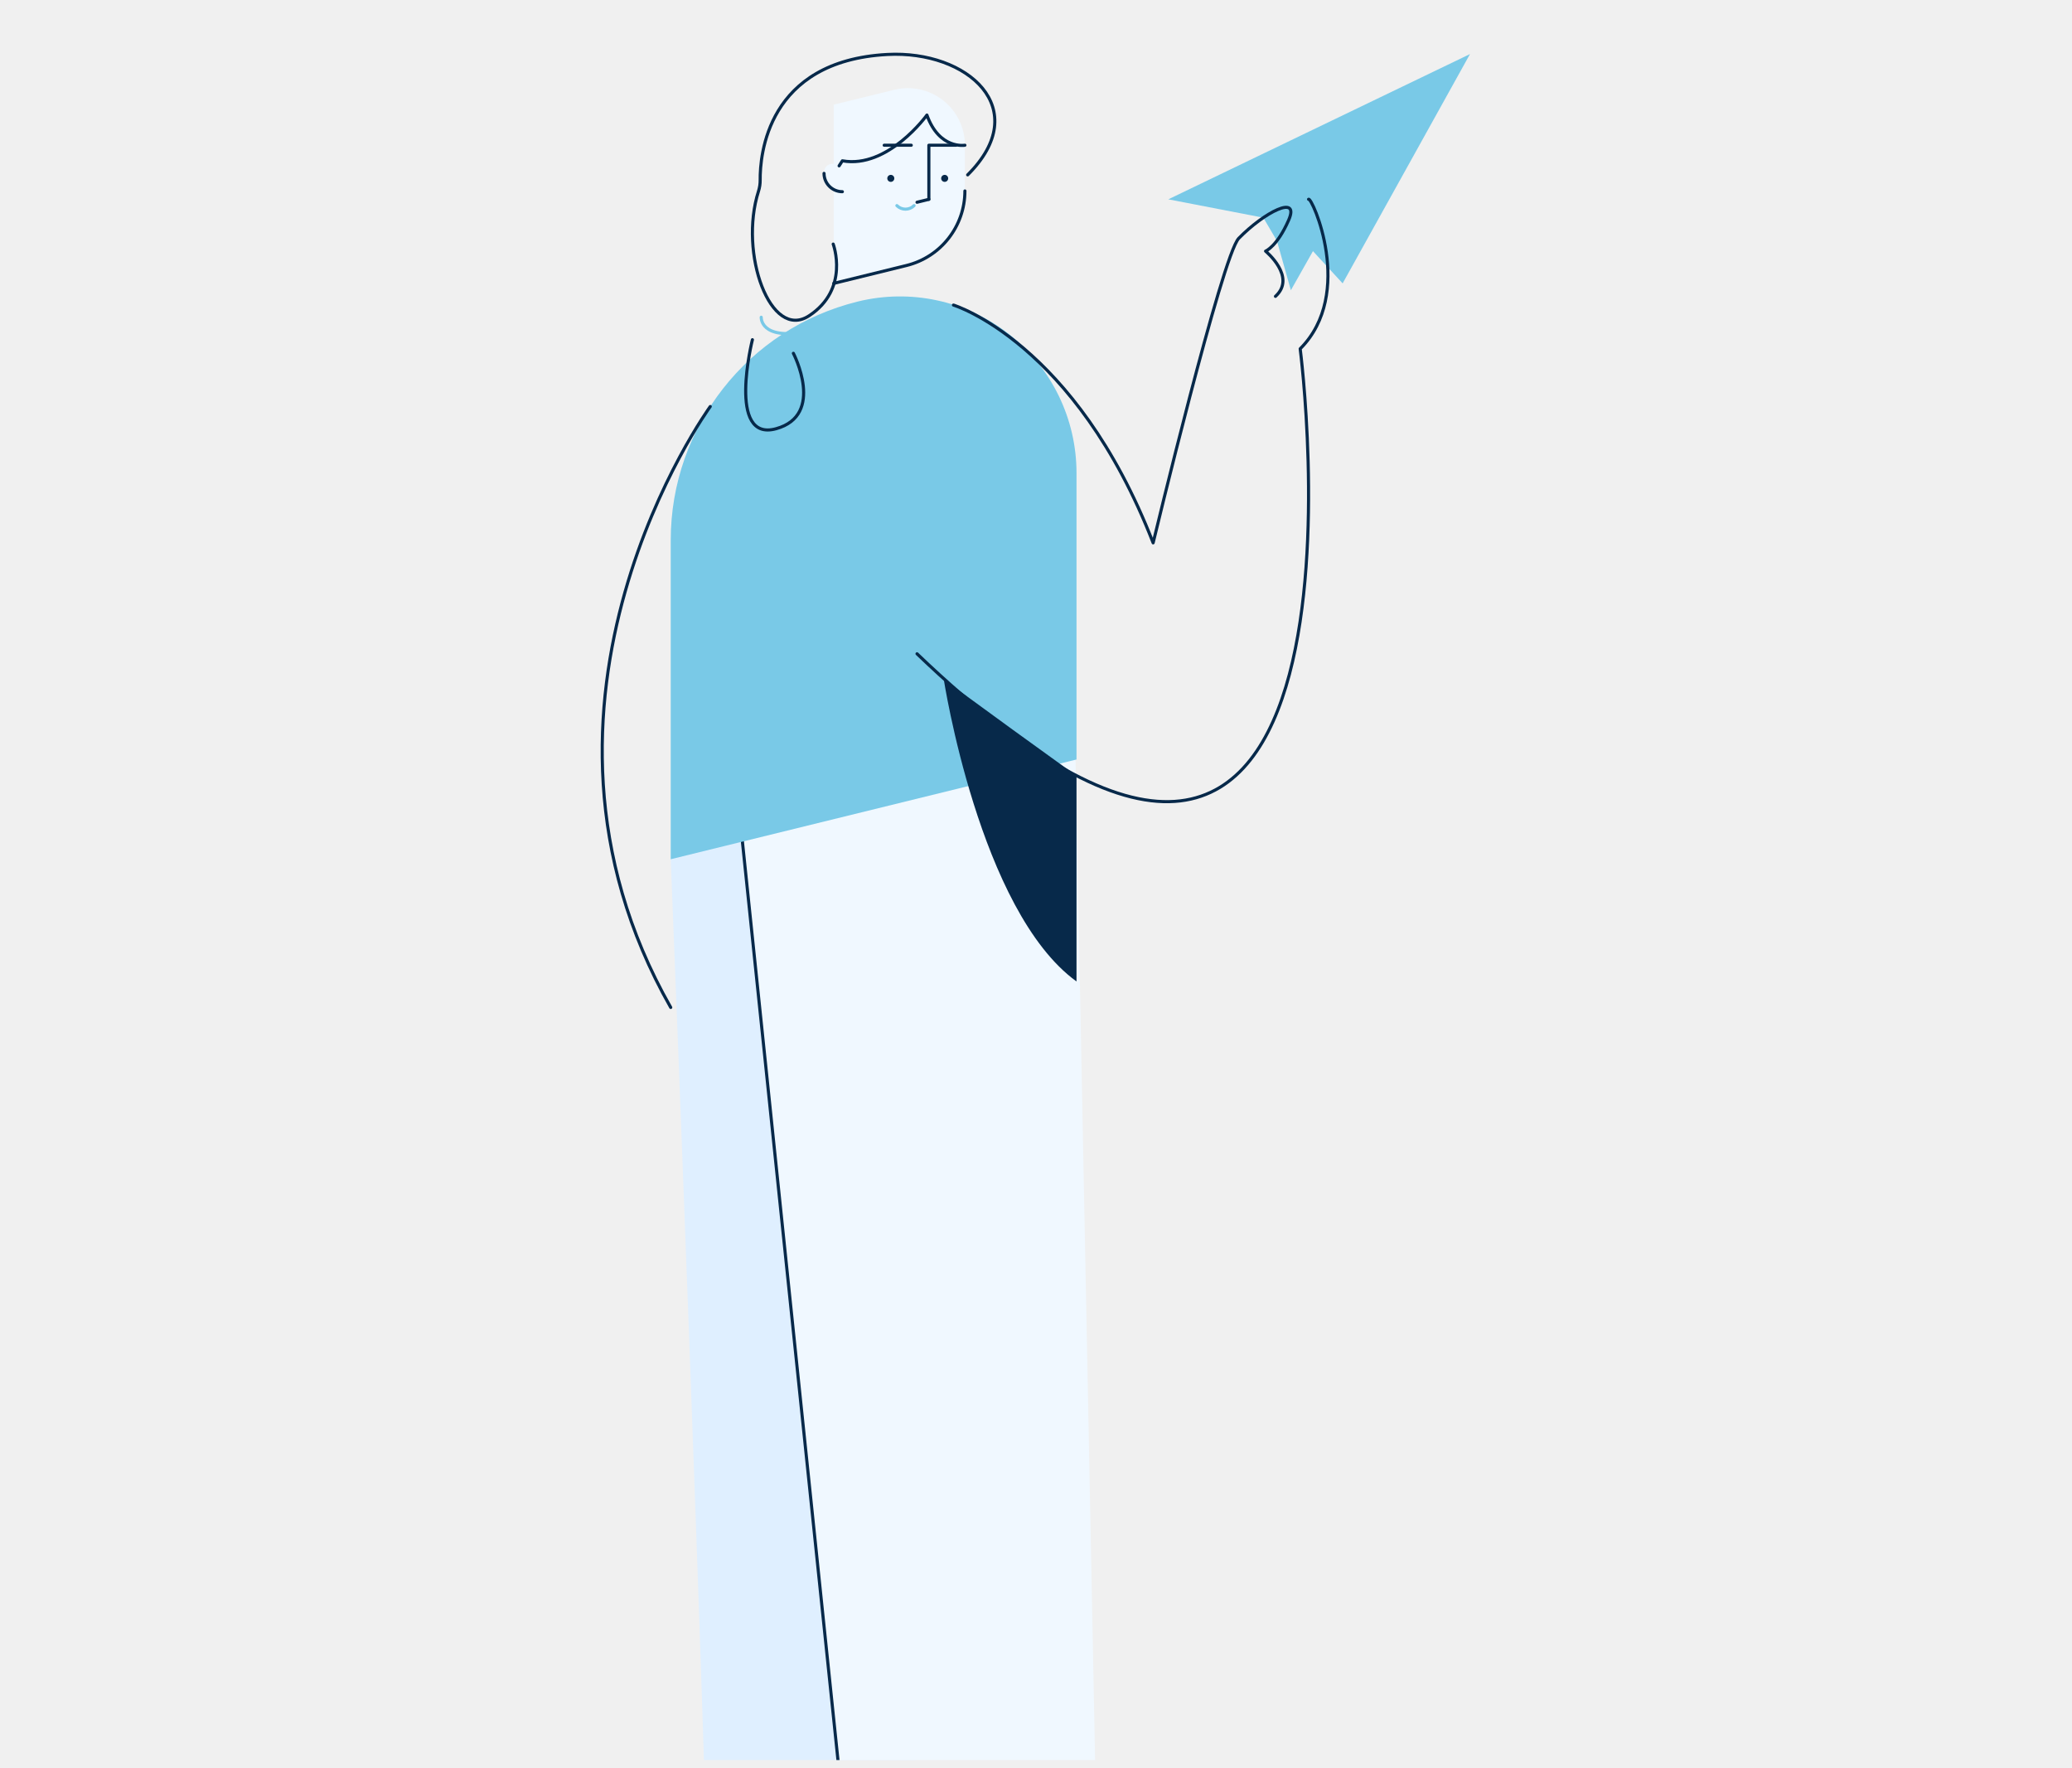
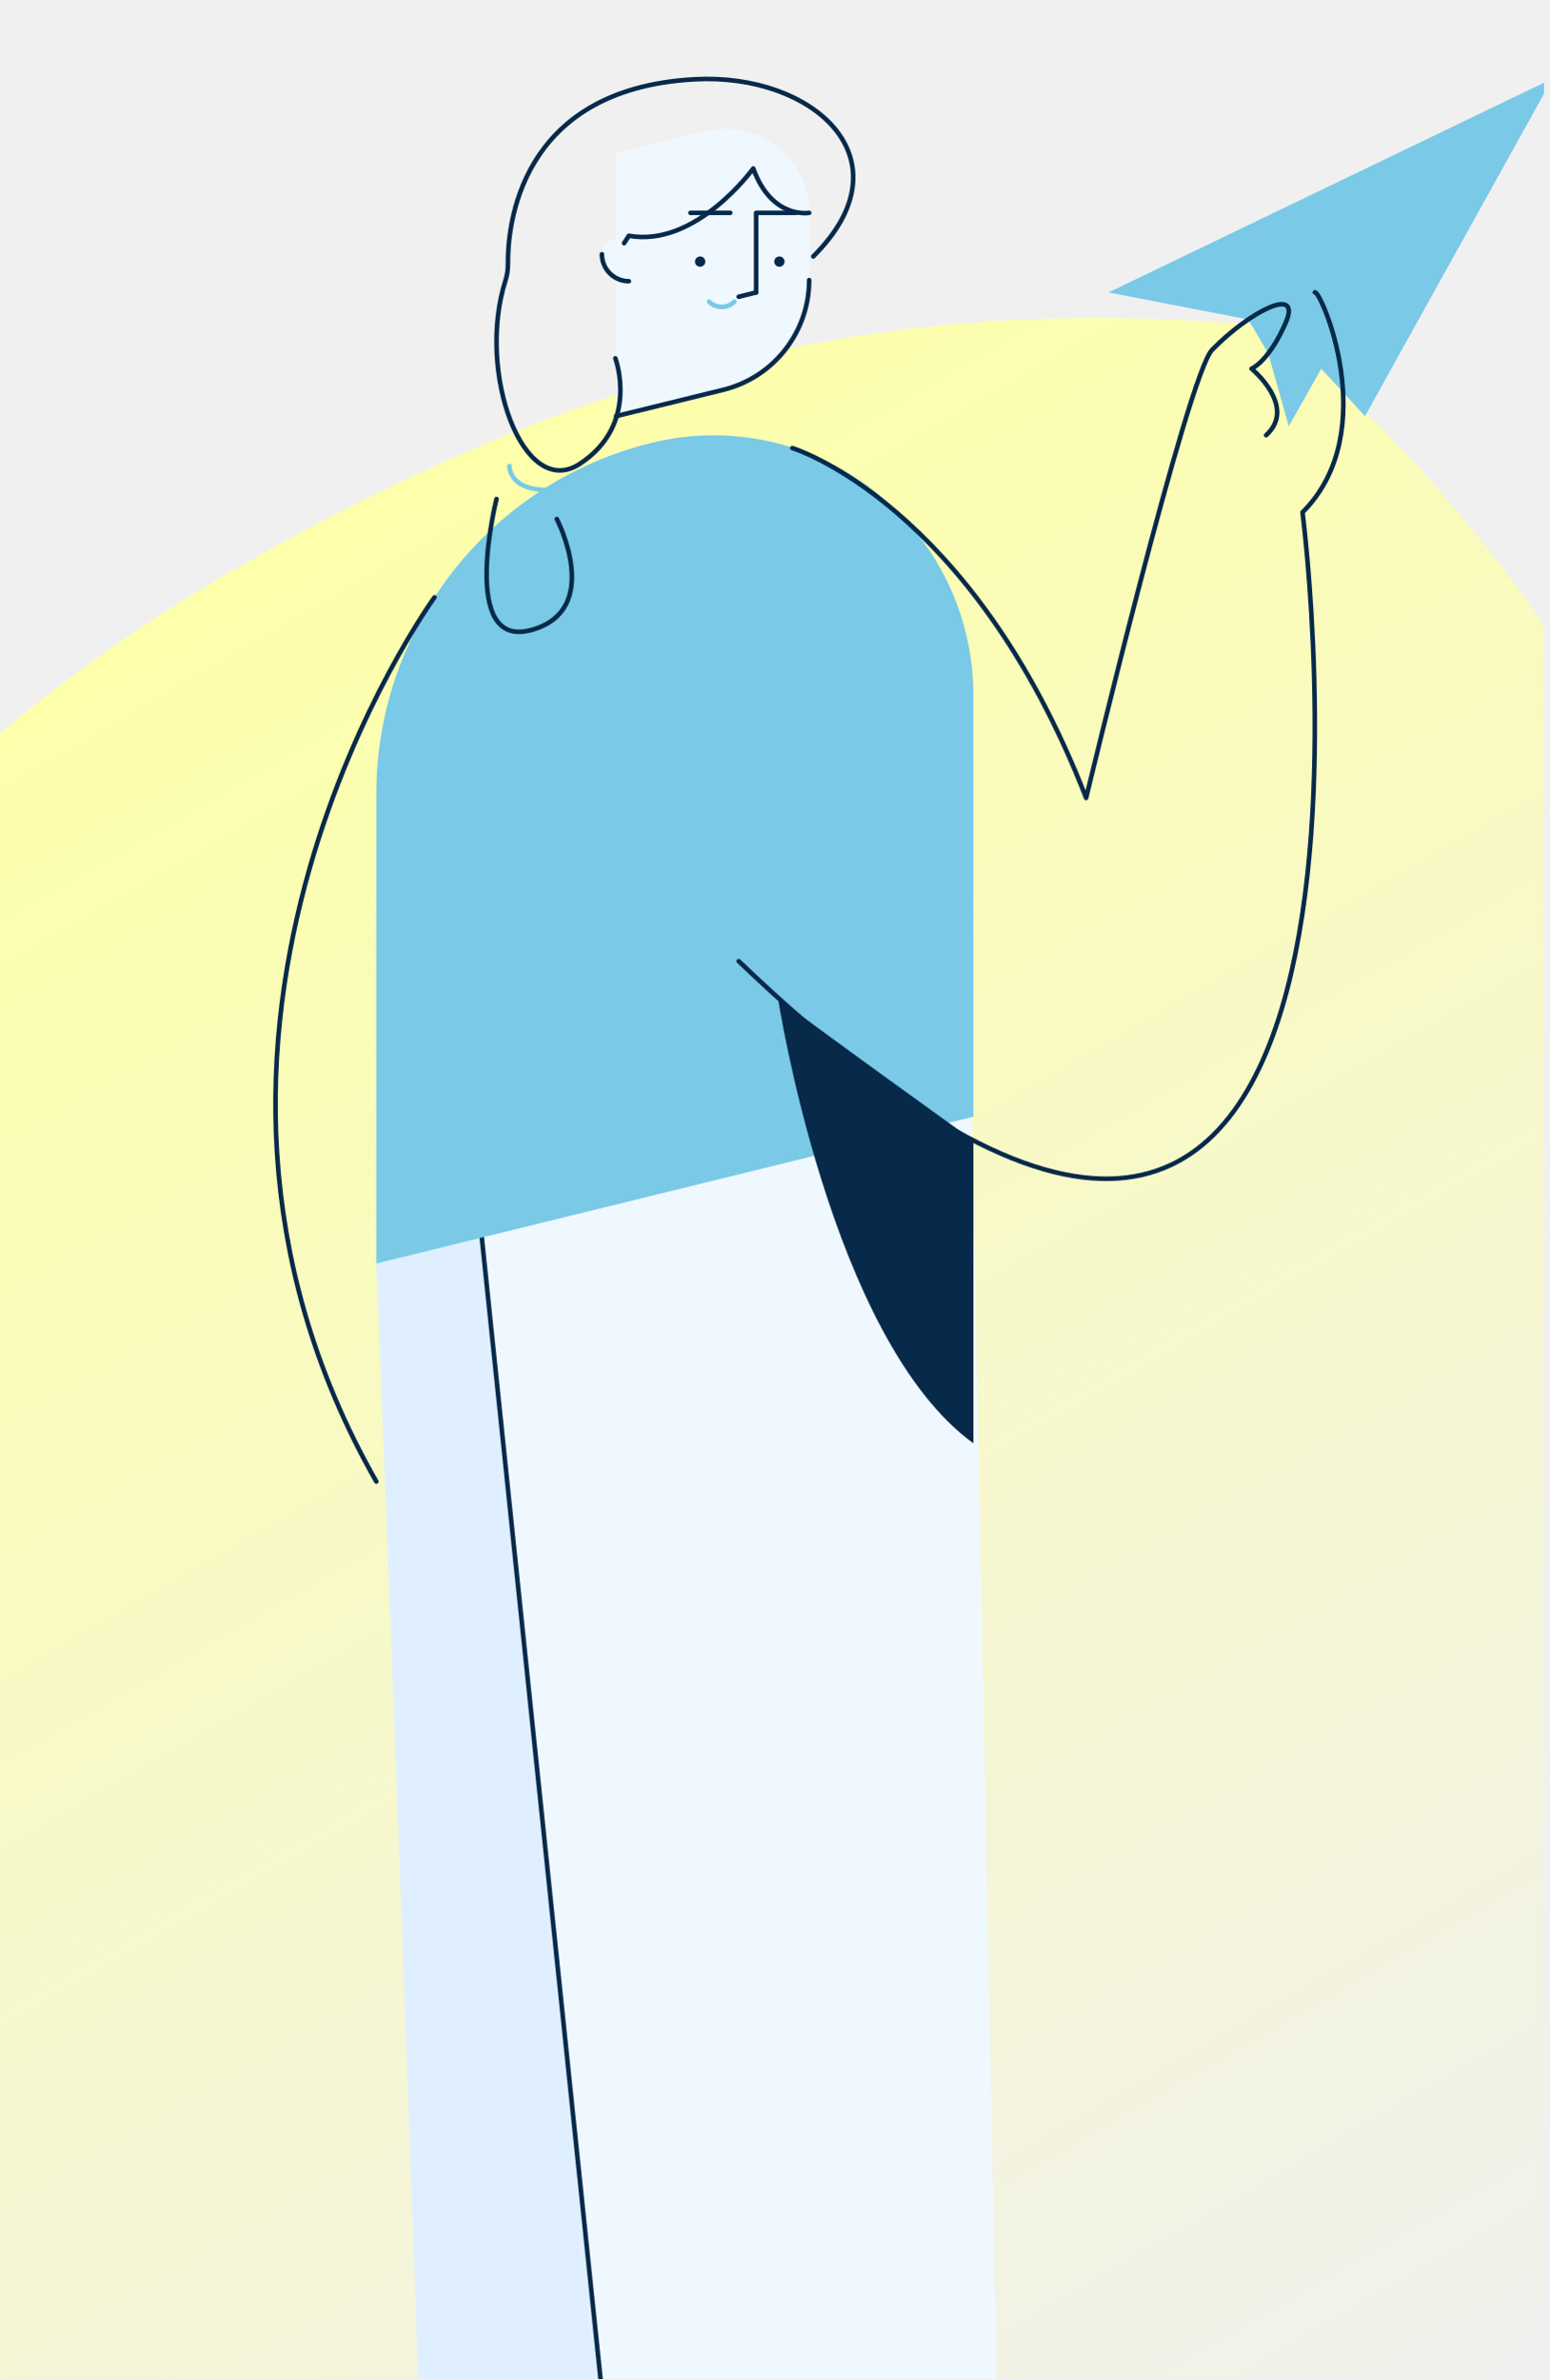
- <svg xmlns="http://www.w3.org/2000/svg" width="252" height="215" viewBox="0 0 252 215" fill="none">
-   <g clip-path="url(#clip0_551_58204)">
-     <path d="M81.575 104.491L102.808 82.816L113.334 245.609H81.575L86.266 239.209C85.966 214.246 81.575 104.491 81.575 104.491Z" fill="#DFEFFF" />
-     <path d="M89.177 91.622L124.392 89.21L130.795 91.818L133.805 245.609H101.096L104.554 239.412L89.177 91.622Z" fill="#F0F8FF" />
-     <path d="M101.096 245.609L104.554 239.412L89.177 91.622" stroke="#07294A" stroke-width="0.378" stroke-linecap="round" stroke-linejoin="round" />
-     <path d="M117.353 17.662V23.221C117.353 27.519 114.418 31.262 110.244 32.288L101.399 34.462V12.729L108.754 10.921C110.825 10.412 113.015 10.883 114.694 12.199C116.372 13.515 117.353 15.529 117.353 17.662V17.662Z" fill="#F0F8FF" />
-     <path d="M117.353 23.221C117.353 27.519 114.418 31.262 110.244 32.288L101.399 34.462" stroke="#07294A" stroke-width="0.378" stroke-linecap="round" stroke-linejoin="round" />
-     <path d="M108.341 22.118C108.105 22.118 107.914 21.927 107.914 21.691C107.914 21.456 108.105 21.265 108.341 21.265C108.576 21.265 108.767 21.456 108.767 21.691C108.767 21.927 108.576 22.118 108.341 22.118Z" fill="#07294A" />
-     <path d="M114.892 22.118C114.657 22.118 114.466 21.927 114.466 21.691C114.466 21.456 114.657 21.265 114.892 21.265C115.128 21.265 115.319 21.456 115.319 21.691C115.319 21.927 115.128 22.118 114.892 22.118Z" fill="#07294A" />
-     <path d="M112.97 24.236V17.662H116.263" stroke="#07294A" stroke-width="0.378" stroke-linecap="round" stroke-linejoin="round" />
-     <path d="M107.537 17.662H110.83" stroke="#07294A" stroke-width="0.378" stroke-linecap="round" stroke-linejoin="round" />
-     <path d="M102.45 21.03V23.313C101.218 23.313 100.22 22.315 100.22 21.084C100.22 21.015 100.223 20.948 100.229 20.881C100.354 19.496 102.45 19.64 102.45 21.03Z" fill="#F0F8FF" />
-     <path d="M102.45 23.313C101.218 23.313 100.22 22.315 100.22 21.084" stroke="#07294A" stroke-width="0.378" stroke-linecap="round" stroke-linejoin="round" />
-     <path d="M111.169 25.004C110.893 25.281 110.517 25.436 110.125 25.436C109.734 25.436 109.358 25.281 109.081 25.004" stroke="#79C9E7" stroke-width="0.378" stroke-linecap="round" stroke-linejoin="round" />
-     <path d="M112.97 24.241L111.53 24.595" stroke="#07294A" stroke-width="0.378" stroke-linecap="round" stroke-linejoin="round" />
-     <path d="M130.927 57.523V92.361L81.575 104.491V65.691C81.575 51.934 90.968 39.953 104.328 36.67H104.328C110.735 35.095 117.51 36.553 122.702 40.623C127.894 44.694 130.927 50.926 130.927 57.523V57.523Z" fill="#79C9E7" />
-     <path d="M101.335 29.682C101.335 29.682 103.372 35.145 98.397 38.404C93.706 41.476 89.838 30.825 92.248 23.256C92.389 22.816 92.458 22.358 92.454 21.896C92.424 18.929 93.256 7.409 107.914 6.624C117.705 6.099 125.756 13.249 117.69 21.265" stroke="#07294A" stroke-width="0.378" stroke-linecap="round" stroke-linejoin="round" />
-     <path d="M117.353 17.662C117.353 17.662 114.237 18.203 112.733 13.992C112.733 13.992 108.006 20.559 102.45 19.556L102.054 20.169" stroke="#07294A" stroke-width="0.378" stroke-linecap="round" stroke-linejoin="round" />
-     <path d="M92.581 38.581C92.581 38.581 92.421 41.378 98.015 40.34" stroke="#79C9E7" stroke-width="0.378" stroke-linecap="round" stroke-linejoin="round" />
-     <path d="M91.51 41.311C91.51 41.311 88.371 53.792 94.386 52.138C100.401 50.484 96.492 42.965 96.492 42.965" stroke="#07294A" stroke-width="0.378" stroke-linecap="round" stroke-linejoin="round" />
-     <path d="M153.646 26.472L142.09 24.241L178.783 6.574L163.294 34.462L159.685 30.54L156.998 35.296L155.298 29.279" fill="#79C9E7" />
-     <path d="M115.962 37.099C115.962 37.099 130.773 41.612 140.246 66.016C140.246 66.016 148.654 31.032 150.662 28.98C153.77 25.805 158.131 23.566 156.727 26.774C155.324 29.983 153.92 30.541 153.92 30.541C153.92 30.541 157.73 33.674 155.123 36.039" stroke="#07294A" stroke-width="0.378" stroke-linecap="round" stroke-linejoin="round" />
-     <path d="M159.149 24.236C159.534 23.867 164.848 35.697 158.131 42.414C158.131 42.414 170.161 135.649 111.53 79.507" stroke="#07294A" stroke-width="0.378" stroke-linecap="round" stroke-linejoin="round" />
-     <path d="M114.767 82.521C114.767 82.521 119.101 110.782 130.927 119.356V94.333C130.927 94.333 115.818 83.49 114.767 82.521Z" fill="#07294A" />
-     <path d="M86.384 49.436C86.384 49.436 60.343 85.222 81.575 122.515" stroke="#07294A" stroke-width="0.378" stroke-linecap="round" stroke-linejoin="round" />
+ <svg xmlns="http://www.w3.org/2000/svg" width="170" height="261" viewBox="0 0 170 261" fill="none">
+   <g clip-path="url(#clip0_838_13051)">
+     <path fill-rule="evenodd" clip-rule="evenodd" d="M-40.238 303.312C-88.056 218.767 -58.81 111.272 25.559 62.561C70.46 36.638 104.567 32.741 139.301 35.749C199.242 85.149 216.501 172.03 176.376 241.527C132.539 317.456 36.485 344.441 -40.238 303.312Z" fill="url(#paint0_linear_838_13051)" />
+     <path d="M41.289 138.613L69.475 109.84L83.449 325.945H41.289L47.516 317.449C47.117 284.311 41.289 138.613 41.289 138.613Z" fill="#DFEFFF" />
+     <path d="M51.38 121.531L98.127 118.328L106.628 121.79L110.623 325.945H67.202L71.793 317.718L51.38 121.531Z" fill="#F0F8FF" />
+     <path d="M67.202 325.945L71.793 317.718L51.38 121.531" stroke="#07294A" stroke-width="0.502" stroke-linecap="round" stroke-linejoin="round" />
+     <path d="M88.783 23.35V30.729C88.783 36.435 84.888 41.403 79.347 42.765L67.605 45.651V16.801L77.368 14.402C80.118 13.726 83.025 14.351 85.253 16.098C87.481 17.845 88.783 20.519 88.783 23.35V23.35Z" fill="#F0F8FF" />
+     <path d="M88.783 30.729C88.783 36.435 84.888 41.403 79.347 42.765L67.605 45.651" stroke="#07294A" stroke-width="0.502" stroke-linecap="round" stroke-linejoin="round" />
+     <path d="M76.82 29.265C76.507 29.265 76.253 29.012 76.253 28.699C76.253 28.386 76.507 28.133 76.82 28.133C77.132 28.133 77.386 28.386 77.386 28.699C77.386 29.012 77.132 29.265 76.82 29.265Z" fill="#07294A" />
+     <path d="M85.517 29.265C85.204 29.265 84.951 29.012 84.951 28.699C84.951 28.386 85.204 28.133 85.517 28.133C85.829 28.133 86.083 28.386 86.083 28.699C86.083 29.012 85.829 29.265 85.517 29.265Z" fill="#07294A" />
+     <path d="M82.965 32.077V23.35H87.337" stroke="#07294A" stroke-width="0.502" stroke-linecap="round" stroke-linejoin="round" />
+     <path d="M75.753 23.35H80.124" stroke="#07294A" stroke-width="0.502" stroke-linecap="round" stroke-linejoin="round" />
+     <path d="M68.999 27.822V30.852C67.365 30.852 66.04 29.527 66.04 27.892C66.04 27.801 66.044 27.712 66.052 27.623C66.218 25.785 68.999 25.976 68.999 27.822Z" fill="#F0F8FF" />
+     <path d="M68.999 30.852C67.365 30.852 66.04 29.527 66.04 27.892" stroke="#07294A" stroke-width="0.502" stroke-linecap="round" stroke-linejoin="round" />
+     <path d="M80.575 33.096C80.207 33.464 79.709 33.67 79.189 33.67C78.669 33.67 78.171 33.464 77.803 33.096" stroke="#79C9E7" stroke-width="0.502" stroke-linecap="round" stroke-linejoin="round" />
+     <path d="M82.965 32.084L81.053 32.554" stroke="#07294A" stroke-width="0.502" stroke-linecap="round" stroke-linejoin="round" />
+     <path d="M106.803 76.265V122.511L41.289 138.613V87.108C41.289 68.845 53.757 52.941 71.492 48.582H71.492C79.997 46.492 88.991 48.427 95.884 53.831C102.777 59.234 106.803 67.507 106.803 76.265V76.265Z" fill="#79C9E7" />
+     <path d="M67.52 39.306C67.52 39.306 70.224 46.559 63.619 50.884C57.393 54.962 52.258 40.823 55.457 30.775C55.644 30.192 55.736 29.583 55.73 28.971C55.691 25.032 56.795 9.74 76.253 8.697C89.251 8 99.938 17.491 89.231 28.133" stroke="#07294A" stroke-width="0.502" stroke-linecap="round" stroke-linejoin="round" />
+     <path d="M88.783 23.35C88.783 23.35 84.647 24.068 82.65 18.479C82.65 18.479 76.376 27.195 68.999 25.865L68.474 26.678" stroke="#07294A" stroke-width="0.502" stroke-linecap="round" stroke-linejoin="round" />
+     <path d="M55.899 51.12C55.899 51.12 55.687 54.833 63.113 53.454" stroke="#79C9E7" stroke-width="0.502" stroke-linecap="round" stroke-linejoin="round" />
+     <path d="M54.477 54.744C54.477 54.744 50.311 71.312 58.296 69.117C66.281 66.921 61.091 56.94 61.091 56.94" stroke="#07294A" stroke-width="0.502" stroke-linecap="round" stroke-linejoin="round" />
+     <path d="M136.962 35.045L121.622 32.084L170.33 8.631L149.769 45.651L144.978 40.446L141.411 46.759L139.155 38.771" fill="#79C9E7" />
+     <path d="M86.937 49.153C86.937 49.153 106.597 55.143 119.173 87.538C119.173 87.538 130.335 41.098 133.001 38.374C137.126 34.16 142.915 31.188 141.052 35.447C139.189 39.705 137.326 40.446 137.326 40.446C137.326 40.446 142.383 44.605 138.923 47.745" stroke="#07294A" stroke-width="0.502" stroke-linecap="round" stroke-linejoin="round" />
+     <path d="M144.267 32.077C144.778 31.587 151.832 47.291 142.915 56.208C142.915 56.208 158.885 179.974 81.053 105.448" stroke="#07294A" stroke-width="0.502" stroke-linecap="round" stroke-linejoin="round" />
+     <path d="M85.351 109.449C85.351 109.449 91.104 146.965 106.803 158.346V125.13C106.803 125.13 86.745 110.736 85.351 109.449Z" fill="#07294A" />
+     <path d="M47.672 65.53C47.672 65.53 13.103 113.034 41.289 162.541" stroke="#07294A" stroke-width="0.502" stroke-linecap="round" stroke-linejoin="round" />
  </g>
  <defs>
-     <clipPath id="clip0_551_58204">
-       <rect width="252" height="214" fill="white" transform="translate(0 0.0361328)" />
+     <linearGradient id="paint0_linear_838_13051" x1="127.691" y1="294.712" x2="1.634" y2="76.374" gradientUnits="userSpaceOnUse">
+       <stop stop-color="#FDFFAA" stop-opacity="0" />
+       <stop offset="1" stop-color="#FDFFAA" />
+     </linearGradient>
+     <clipPath id="clip0_838_13051">
+       <rect width="169.42" height="261" fill="white" />
    </clipPath>
  </defs>
</svg>
